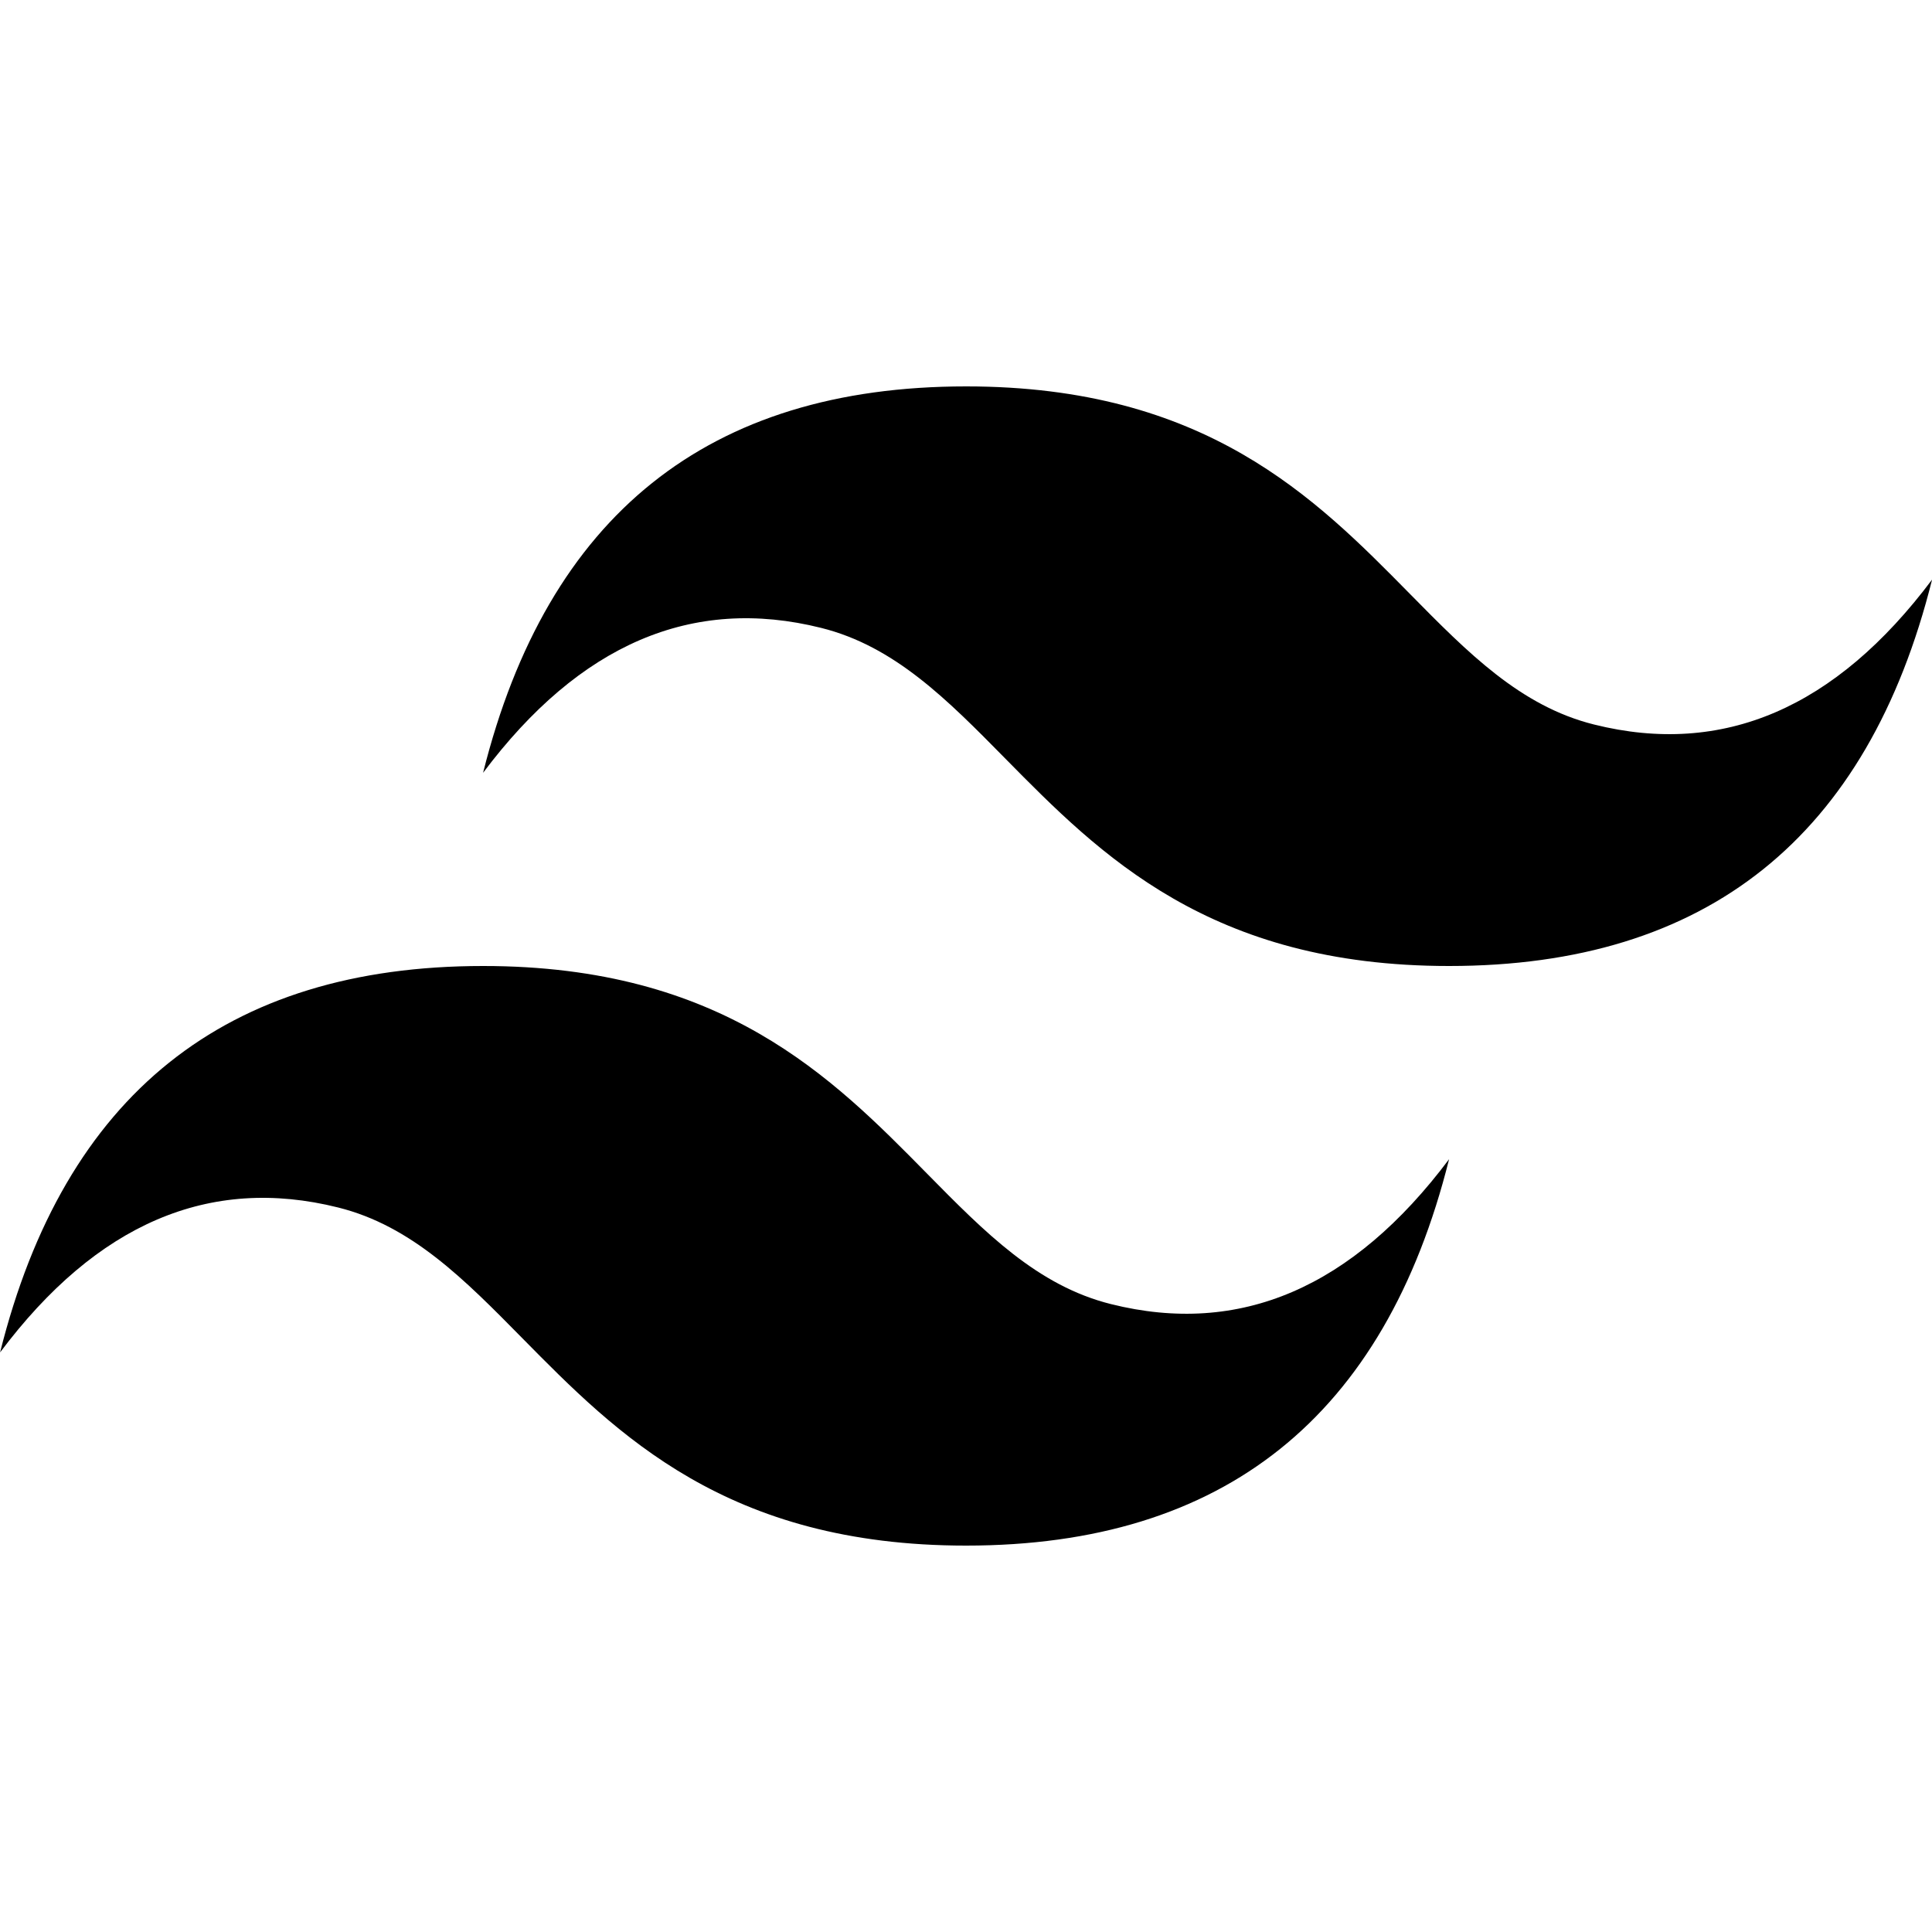
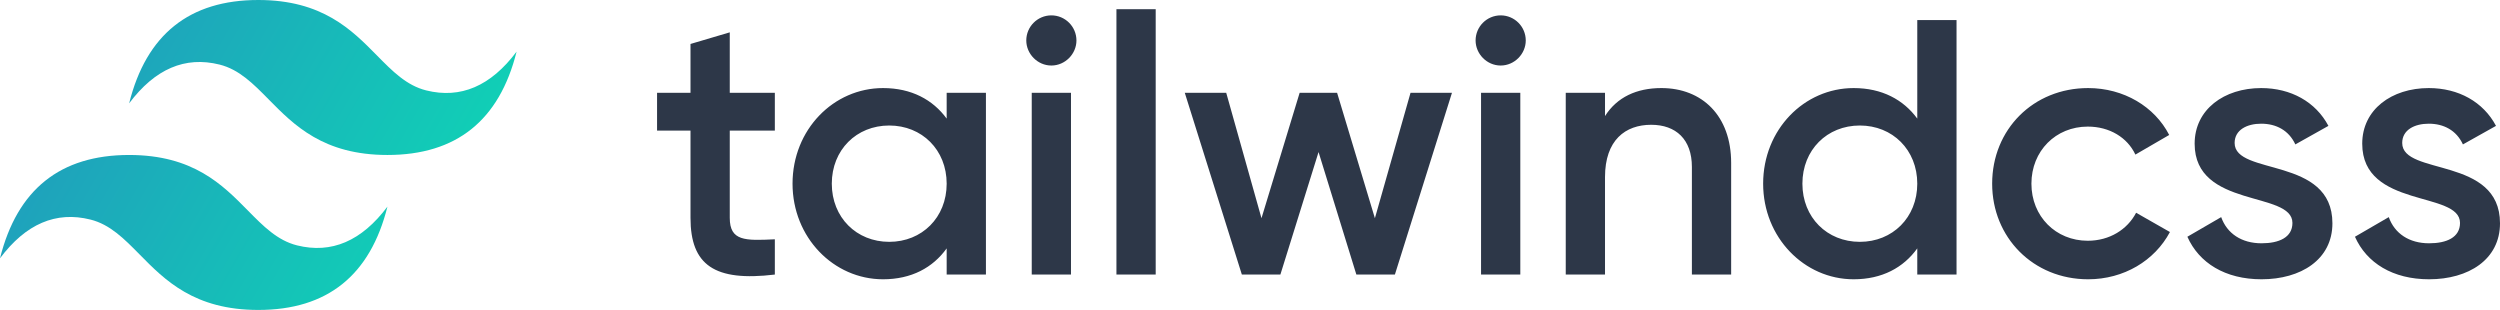
- <svg xmlns="http://www.w3.org/2000/svg" role="img" viewBox="0 0 24 24">
-   <path d="M12.001,4.8c-3.2,0-5.2,1.6-6,4.8c1.2-1.6,2.6-2.2,4.2-1.8c0.913,0.228,1.565,0.89,2.288,1.624 C13.666,10.618,15.027,12,18.001,12c3.2,0,5.2-1.6,6-4.8c-1.2,1.6-2.6,2.2-4.2,1.8c-0.913-0.228-1.565-0.89-2.288-1.624 C16.337,6.182,14.976,4.8,12.001,4.8z M6.001,12c-3.2,0-5.2,1.6-6,4.8c1.2-1.6,2.6-2.2,4.2-1.8c0.913,0.228,1.565,0.89,2.288,1.624 c1.177,1.194,2.538,2.576,5.512,2.576c3.2,0,5.2-1.6,6-4.8c-1.2,1.6-2.6,2.2-4.2,1.8c-0.913-0.228-1.565-0.89-2.288-1.624 C10.337,13.382,8.976,12,6.001,12z" />
+ <svg xmlns="http://www.w3.org/2000/svg" viewBox="0 0 511.694 63.44">
+   <defs>
+     <linearGradient id="a" x1="-2.275" x2="81.901" y1="26.208" y2="55.328" gradientTransform="scale(1.291 .7746)" gradientUnits="userSpaceOnUse">
+       <stop offset="0%" stop-color="#2298BD" />
+       <stop offset="100%" stop-color="#0ED7B5" />
+     </linearGradient>
+   </defs>
+   <path fill="url(#a)" d="M52.867 0c-14.098 0-22.91 7.049-26.434 21.147 5.287-7.05 11.455-9.693 18.504-7.93 4.021 1.005 6.896 3.923 10.078 7.153 5.183 5.26 11.182 11.35 24.285 11.35 14.098 0 22.909-7.049 26.433-21.147-5.286 7.05-11.454 9.693-18.503 7.93-4.022-1.005-6.896-3.923-10.078-7.153C71.968 6.09 65.97 0 52.867 0zM26.433 31.72C12.336 31.72 3.524 38.769 0 52.867c5.287-7.05 11.454-9.693 18.503-7.93 4.022 1.005 6.897 3.923 10.078 7.152 5.184 5.262 11.183 11.35 24.286 11.35 14.097 0 22.908-7.048 26.433-21.146-5.287 7.05-11.455 9.693-18.503 7.93-4.022-1.005-6.897-3.923-10.079-7.153-5.183-5.26-11.182-11.35-24.285-11.35z" style="fill:url(#a)" />
+   <path fill="#2d3748" d="M158.592 26.73h-9.226v17.858c0 4.762 3.125 4.688 9.226 4.39v7.217c-12.351 1.488-17.262-1.934-17.262-11.607V26.731h-6.845v-7.738h6.845V8.999l8.036-2.38v12.374h9.226zm35.17-7.737h8.036v37.202h-8.036v-5.357c-2.827 3.944-7.217 6.325-13.02 6.325-10.12 0-18.528-8.557-18.528-19.569 0-11.086 8.408-19.568 18.527-19.568 5.804 0 10.194 2.38 13.021 6.25zm-11.756 30.506c6.696 0 11.756-4.985 11.756-11.905 0-6.92-5.06-11.905-11.756-11.905-6.696 0-11.756 4.985-11.756 11.905 0 6.92 5.06 11.905 11.756 11.905zm33.185-36.087c-2.828 0-5.134-2.38-5.134-5.133a5.144 5.144 0 0 1 5.134-5.134 5.144 5.144 0 0 1 5.134 5.134c0 2.752-2.307 5.133-5.134 5.133zm-4.018 42.783V18.993h8.035v37.202zm17.336 0V1.88h8.036v54.315zm60.194-37.202h8.482l-11.682 37.202h-7.887l-7.738-25.074-7.812 25.074h-7.887l-11.682-37.202h8.482l7.218 25.67 7.812-25.67h7.664l7.738 25.67zm18.452-5.58c-2.827 0-5.134-2.381-5.134-5.134a5.144 5.144 0 0 1 5.134-5.134 5.144 5.144 0 0 1 5.134 5.134c0 2.753-2.307 5.133-5.134 5.133zm-4.018 42.782V18.993h8.036v37.202zm36.905-38.17c8.333 0 14.286 5.655 14.286 15.328v22.842h-8.036V34.171c0-5.654-3.274-8.63-8.333-8.63-5.283 0-9.45 3.124-9.45 10.714v19.94h-8.036V18.993h8.036v4.762c2.456-3.87 6.473-5.73 11.533-5.73zm52.381-13.913h8.036v52.083h-8.036v-5.357c-2.827 3.944-7.217 6.325-13.02 6.325-10.12 0-18.528-8.557-18.528-19.569 0-11.086 8.408-19.568 18.527-19.568 5.804 0 10.194 2.38 13.021 6.25zm-11.756 45.387c6.696 0 11.756-4.985 11.756-11.905 0-6.92-5.06-11.905-11.756-11.905-6.696 0-11.756 4.985-11.756 11.905 0 6.92 5.06 11.905 11.756 11.905zm46.726 7.664c-11.235 0-19.643-8.557-19.643-19.569 0-11.086 8.408-19.568 19.643-19.568 7.292 0 13.616 3.794 16.593 9.598l-6.92 4.018c-1.637-3.497-5.283-5.73-9.747-5.73-6.548 0-11.533 4.986-11.533 11.682 0 6.696 4.985 11.682 11.533 11.682 4.464 0 8.11-2.307 9.896-5.73l6.92 3.944c-3.126 5.878-9.45 9.673-16.742 9.673zm29.985-27.902c0 6.77 20.015 2.678 20.015 16.443 0 7.44-6.473 11.459-14.509 11.459-7.44 0-12.797-3.349-15.178-8.706l6.92-4.018c1.19 3.349 4.166 5.357 8.258 5.357 3.572 0 6.325-1.19 6.325-4.166 0-6.622-20.015-2.902-20.015-16.22 0-6.995 6.027-11.384 13.616-11.384 6.101 0 11.16 2.827 13.765 7.738l-6.77 3.794c-1.34-2.901-3.944-4.24-6.995-4.24-2.902 0-5.432 1.264-5.432 3.943zm34.301 0c0 6.77 20.015 2.678 20.015 16.443 0 7.44-6.473 11.459-14.509 11.459-7.44 0-12.798-3.349-15.179-8.706l6.92-4.018c1.19 3.349 4.167 5.357 8.26 5.357 3.57 0 6.323-1.19 6.323-4.166 0-6.622-20.014-2.902-20.014-16.22 0-6.995 6.026-11.384 13.616-11.384 6.1 0 11.16 2.827 13.765 7.738l-6.771 3.794c-1.34-2.901-3.944-4.24-6.994-4.24-2.902 0-5.432 1.264-5.432 3.943z" />
</svg>
